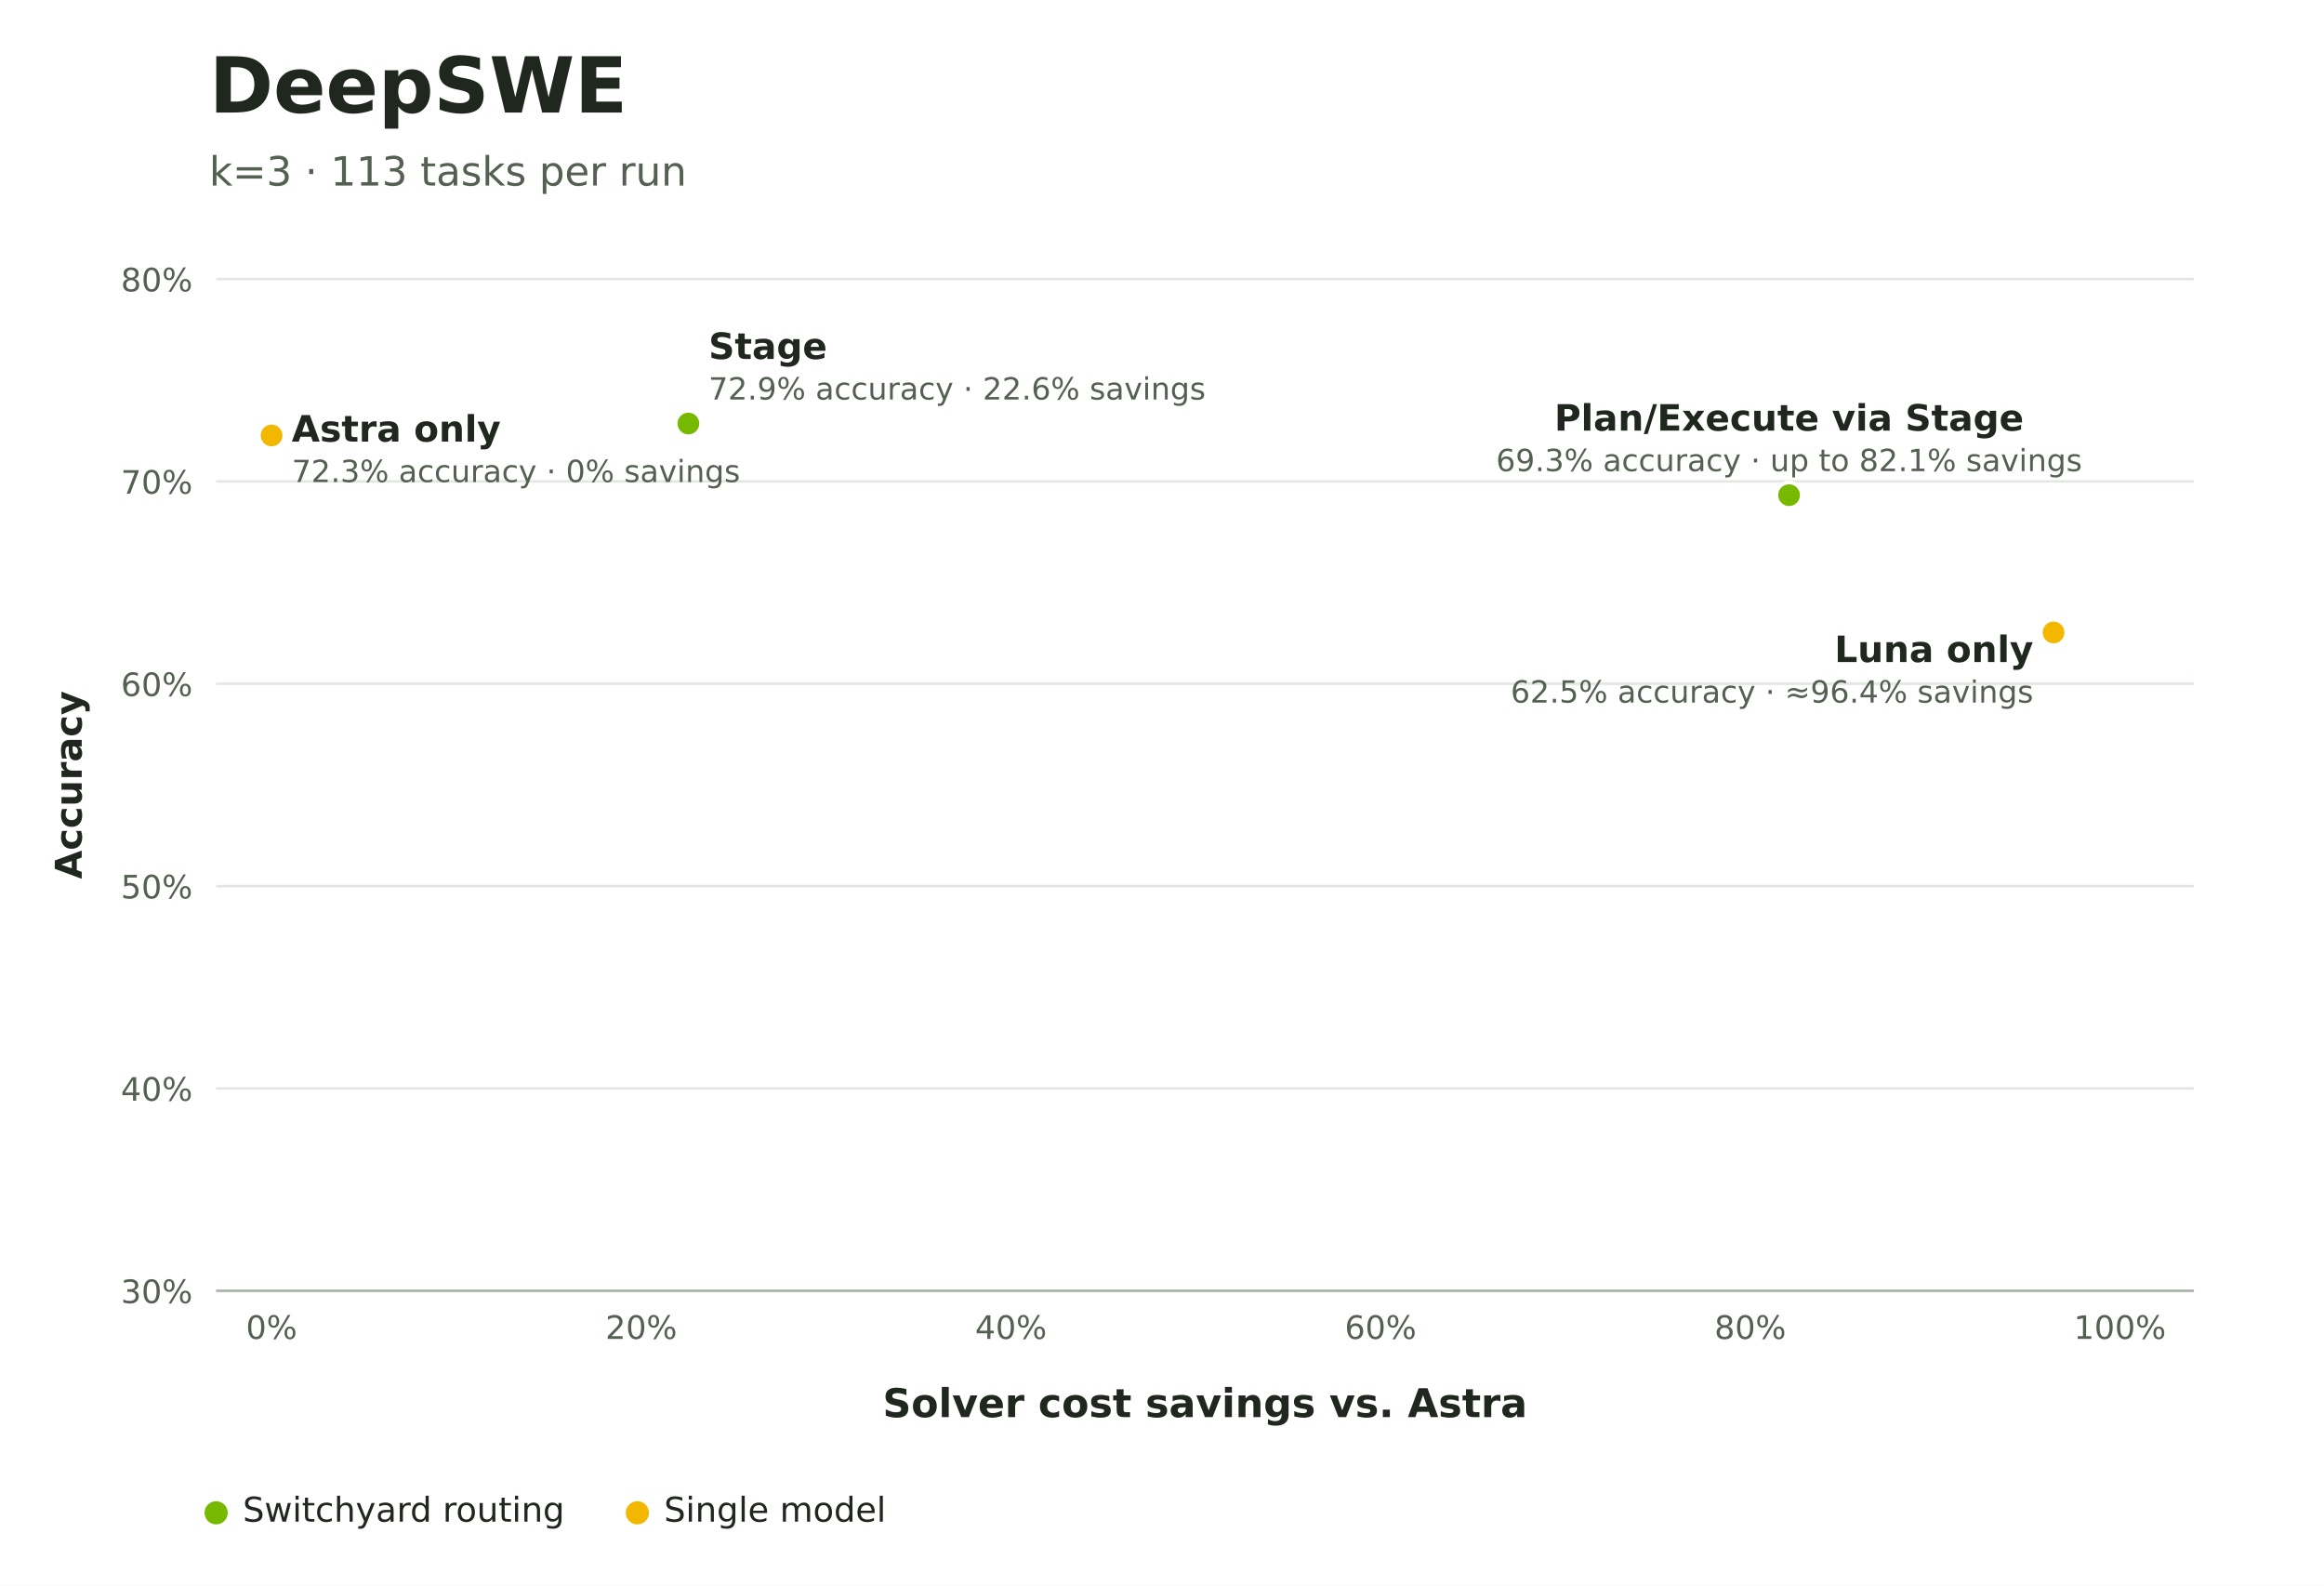
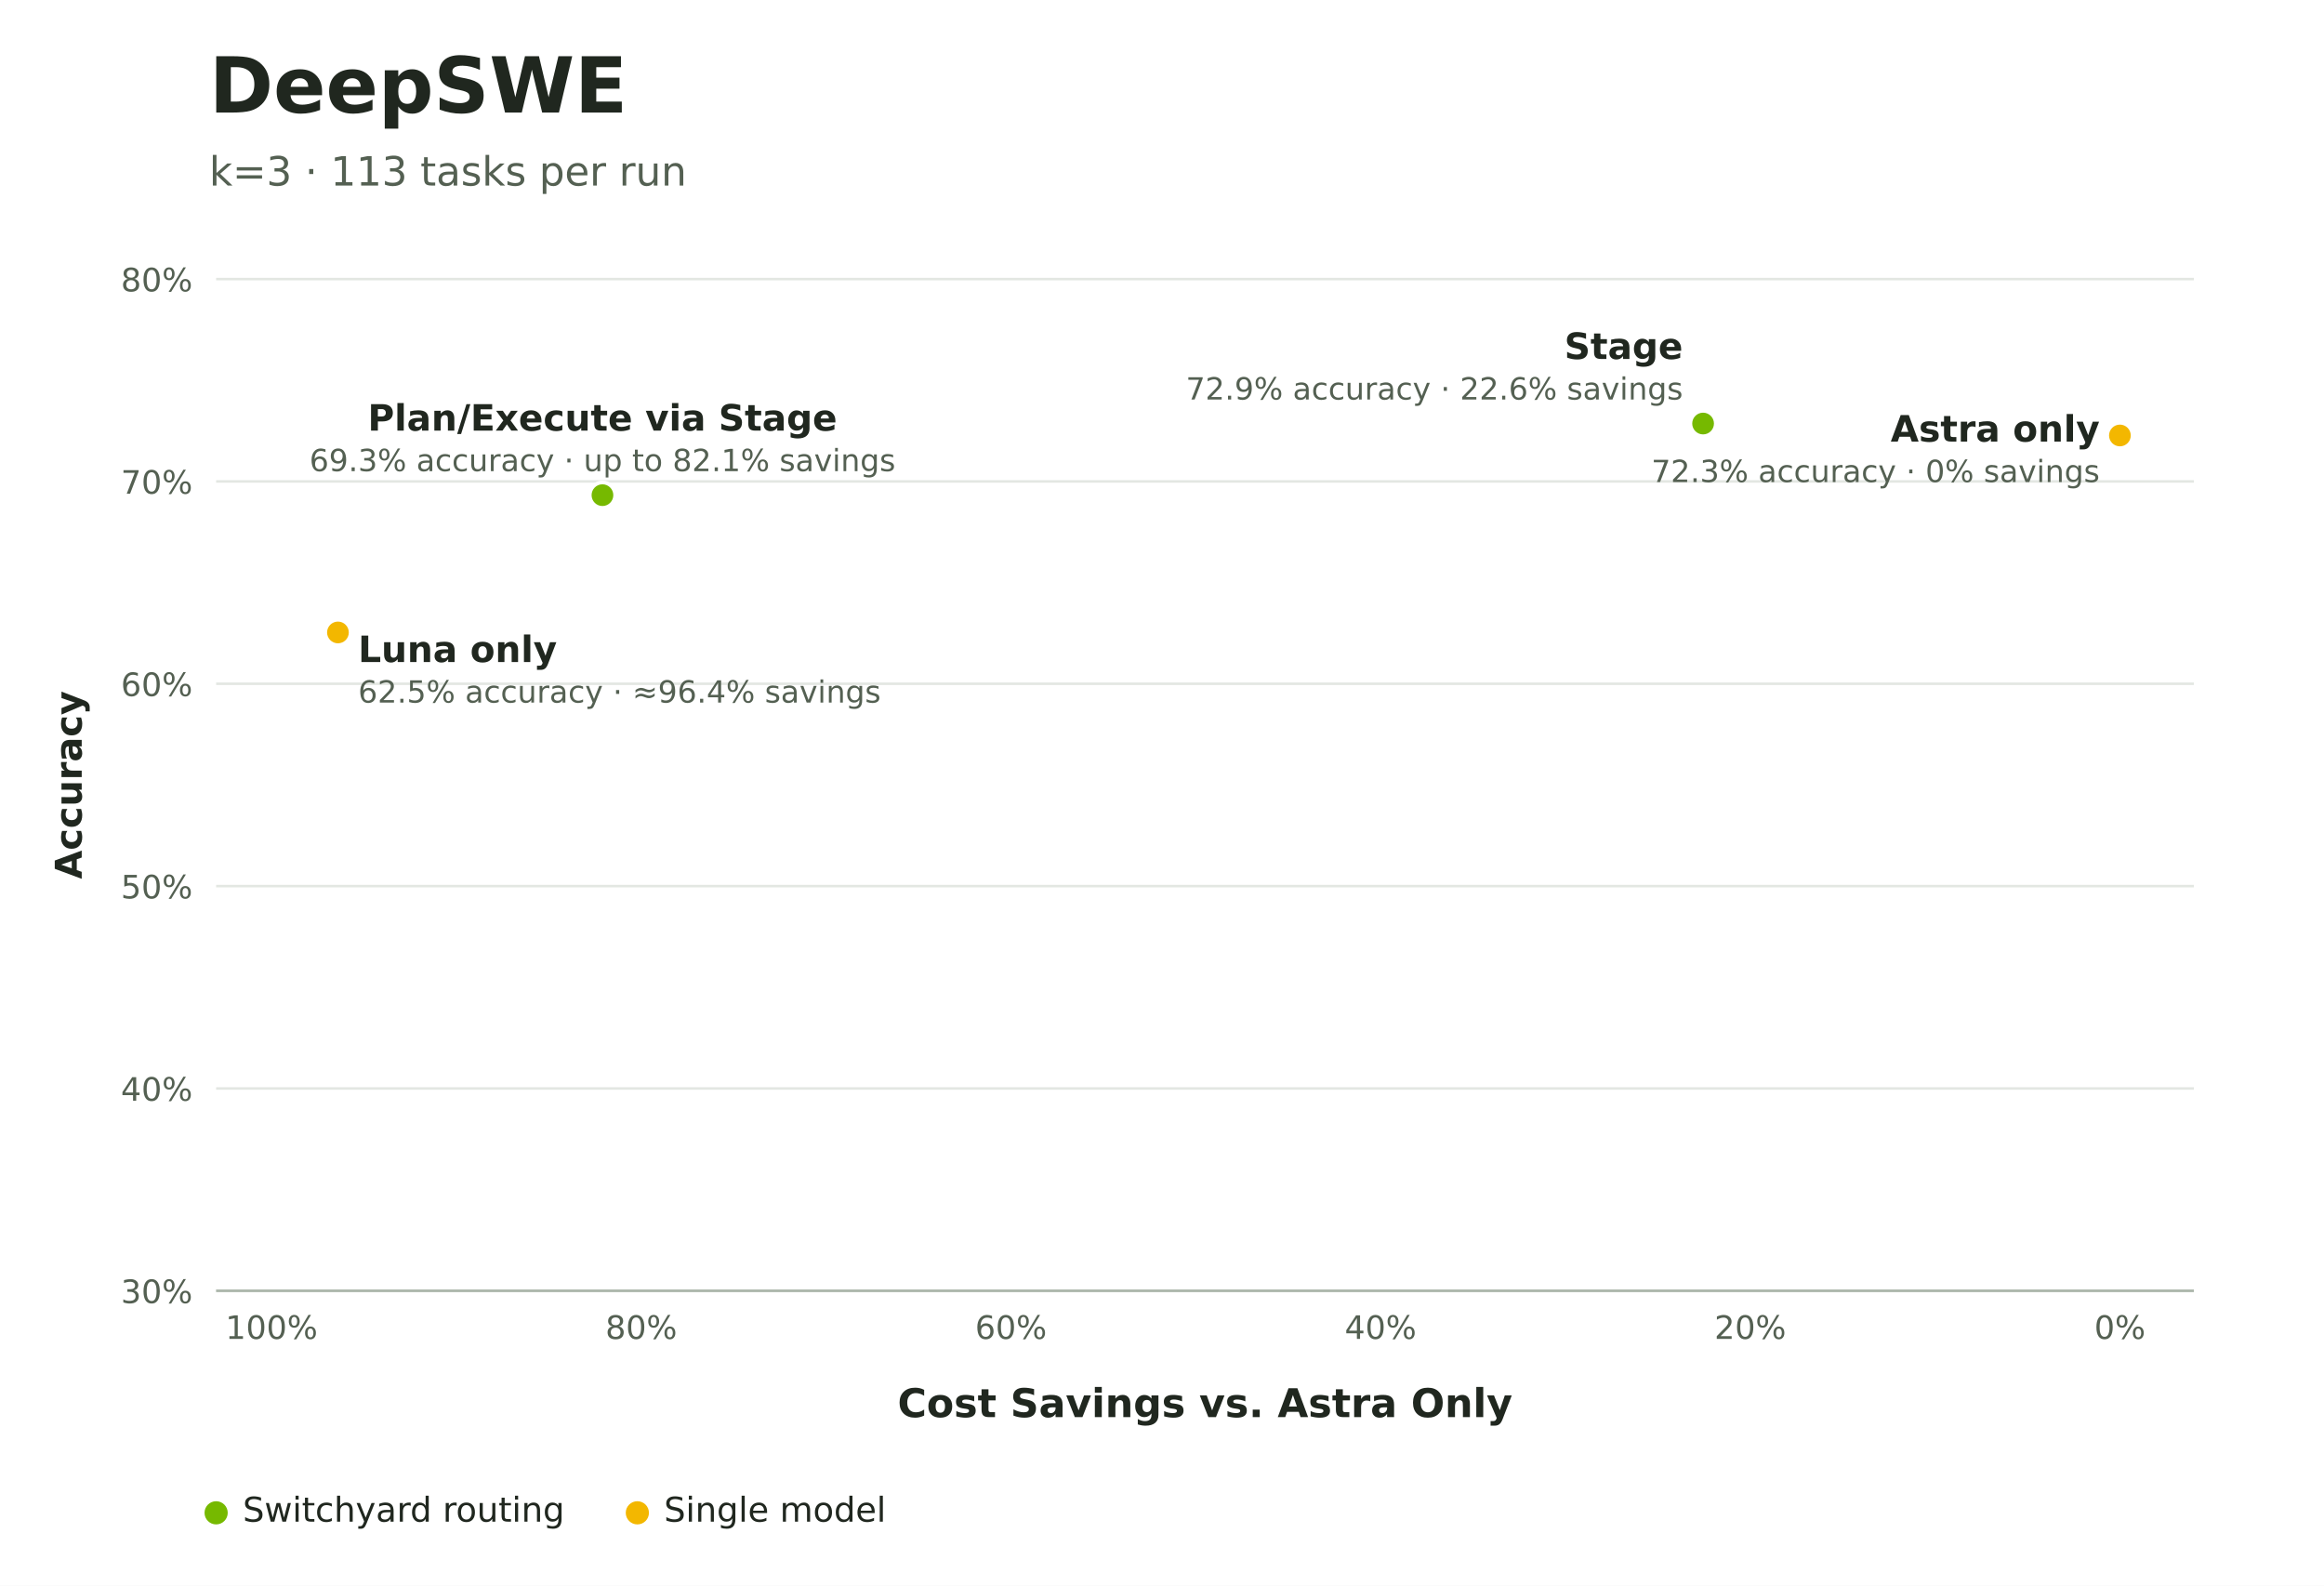
<svg xmlns="http://www.w3.org/2000/svg" viewBox="0 0 691.2 471.6" width="691.2" height="471.6" role="img" aria-labelledby="title desc" font-family="DejaVu Sans, Arial, sans-serif">
  <rect width="100%" height="100%" fill="white" />
-   <text x="80.77" y="398.18" font-size="9.6" fill="#546052" text-anchor="middle">0%</text>
-   <text x="190.72" y="398.18" font-size="9.6" fill="#546052" text-anchor="middle">20%</text>
-   <text x="300.67" y="398.18" font-size="9.6" fill="#546052" text-anchor="middle">40%</text>
-   <text x="410.61" y="398.18" font-size="9.6" fill="#546052" text-anchor="middle">60%</text>
-   <text x="520.56" y="398.18" font-size="9.6" fill="#546052" text-anchor="middle">80%</text>
-   <text x="630.5" y="398.18" font-size="9.6" fill="#546052" text-anchor="middle">100%</text>
-   <text x="358.39" y="421.45" font-size="11.8" fill="#20271f" font-weight="700" text-anchor="middle">Solver cost savings vs. Astra</text>
+   <text x="630.5" y="398.18" font-size="9.6" fill="#546052" text-anchor="middle">0%</text>
+   <text x="520.56" y="398.18" font-size="9.6" fill="#546052" text-anchor="middle">20%</text>
+   <text x="410.61" y="398.18" font-size="9.6" fill="#546052" text-anchor="middle">40%</text>
+   <text x="300.67" y="398.18" font-size="9.6" fill="#546052" text-anchor="middle">60%</text>
+   <text x="190.72" y="398.18" font-size="9.6" fill="#546052" text-anchor="middle">80%</text>
+   <text x="80.77" y="398.18" font-size="9.6" fill="#546052" text-anchor="middle">100%</text>
+   <text x="358.39" y="421.45" font-size="11.8" fill="#20271f" font-weight="700" text-anchor="middle">Cost Savings vs. Astra Only</text>
  <line x1="64.28" y1="383.88" x2="652.49" y2="383.88" stroke="#e3e7e2" stroke-width="0.75" />
  <text x="57.28" y="387.53" font-size="9.6" fill="#546052" text-anchor="end">30%</text>
  <line x1="64.28" y1="323.71" x2="652.49" y2="323.71" stroke="#e3e7e2" stroke-width="0.75" />
  <text x="57.28" y="327.35" font-size="9.6" fill="#546052" text-anchor="end">40%</text>
  <line x1="64.28" y1="263.53" x2="652.49" y2="263.53" stroke="#e3e7e2" stroke-width="0.75" />
  <text x="57.28" y="267.18" font-size="9.6" fill="#546052" text-anchor="end">50%</text>
  <line x1="64.28" y1="203.35" x2="652.49" y2="203.35" stroke="#e3e7e2" stroke-width="0.75" />
  <text x="57.28" y="207" font-size="9.6" fill="#546052" text-anchor="end">60%</text>
  <line x1="64.28" y1="143.18" x2="652.49" y2="143.18" stroke="#e3e7e2" stroke-width="0.75" />
  <text x="57.28" y="146.82" font-size="9.6" fill="#546052" text-anchor="end">70%</text>
  <line x1="64.28" y1="83" x2="652.49" y2="83" stroke="#e3e7e2" stroke-width="0.75" />
  <text x="57.28" y="86.65" font-size="9.6" fill="#546052" text-anchor="end">80%</text>
  <text x="24.3" y="233.44" font-size="11" fill="#20271f" transform="rotate(-90 24.30152 233.442)" font-weight="700" text-anchor="middle">Accuracy</text>
  <line x1="64.28" y1="383.88" x2="652.49" y2="383.88" stroke="#aeb8ad" stroke-width="0.8" />
-   <circle cx="80.77" cy="129.51" r="3.78" fill="#f3b700" stroke="white" stroke-width="1.1" />
-   <circle cx="204.74" cy="125.96" r="3.78" fill="#76b900" stroke="white" stroke-width="1.1" />
-   <circle cx="532.1" cy="147.26" r="3.78" fill="#76b900" stroke="white" stroke-width="1.1" />
-   <circle cx="610.76" cy="188.09" r="3.78" fill="#f3b700" stroke="white" stroke-width="1.1" />
-   <text x="86.77" y="131.32" font-size="10.8" fill="#20271f" font-weight="700">Astra only</text>
-   <text x="86.77" y="143.37" font-size="9.1" fill="#546052">72.3% accuracy · 0% savings</text>
-   <text x="210.74" y="106.76" font-size="10.8" fill="#20271f" font-weight="700">Stage</text>
-   <text x="210.74" y="118.82" font-size="9.1" fill="#546052">72.9% accuracy · 22.6% savings</text>
-   <text x="532.1" y="128.07" font-size="10.8" fill="#20271f" font-weight="700" text-anchor="middle">Plan/Execute via Stage</text>
-   <text x="532.1" y="140.12" font-size="9.1" fill="#546052" text-anchor="middle">69.3% accuracy · up to 82.1% savings</text>
-   <text x="604.76" y="196.89" font-size="10.8" fill="#20271f" font-weight="700" text-anchor="end">Luna only</text>
-   <text x="604.76" y="208.95" font-size="9.1" fill="#546052" text-anchor="end">62.5% accuracy · ≈96.4% savings</text>
+   <circle cx="630.5" cy="129.51" r="3.78" fill="#f3b700" stroke="white" stroke-width="1.1" />
+   <circle cx="506.53" cy="125.96" r="3.78" fill="#76b900" stroke="white" stroke-width="1.1" />
+   <circle cx="179.18" cy="147.26" r="3.78" fill="#76b900" stroke="white" stroke-width="1.1" />
+   <circle cx="100.51" cy="188.09" r="3.78" fill="#f3b700" stroke="white" stroke-width="1.1" />
+   <text x="624.5" y="131.32" font-size="10.8" fill="#20271f" font-weight="700" text-anchor="end">Astra only</text>
+   <text x="624.5" y="143.37" font-size="9.1" fill="#546052" text-anchor="end">72.3% accuracy · 0% savings</text>
+   <text x="500.53" y="106.76" font-size="10.8" fill="#20271f" font-weight="700" text-anchor="end">Stage</text>
+   <text x="500.53" y="118.82" font-size="9.1" fill="#546052" text-anchor="end">72.9% accuracy · 22.6% savings</text>
+   <text x="179.18" y="128.07" font-size="10.8" fill="#20271f" font-weight="700" text-anchor="middle">Plan/Execute via Stage</text>
+   <text x="179.18" y="140.12" font-size="9.1" fill="#546052" text-anchor="middle">69.3% accuracy · up to 82.1% savings</text>
+   <text x="106.51" y="196.89" font-size="10.8" fill="#20271f" font-weight="700">Luna only</text>
+   <text x="106.51" y="208.95" font-size="9.1" fill="#546052">62.5% accuracy · ≈96.4% savings</text>
  <circle cx="64.28" cy="449.91" r="3.45" fill="#76b900" />
  <circle cx="189.56" cy="449.91" r="3.45" fill="#f3b700" />
  <text x="62.21" y="33.48" font-size="23" fill="#20271f" font-weight="700">DeepSWE</text>
  <text x="62.21" y="55.18" font-size="12" fill="#546052">k=3 · 113 tasks per run</text>
  <text x="72.2" y="452.54" font-size="10.15" fill="#20271f">Switchyard routing</text>
  <text x="197.48" y="452.54" font-size="10.15" fill="#20271f">Single model</text>
</svg>
